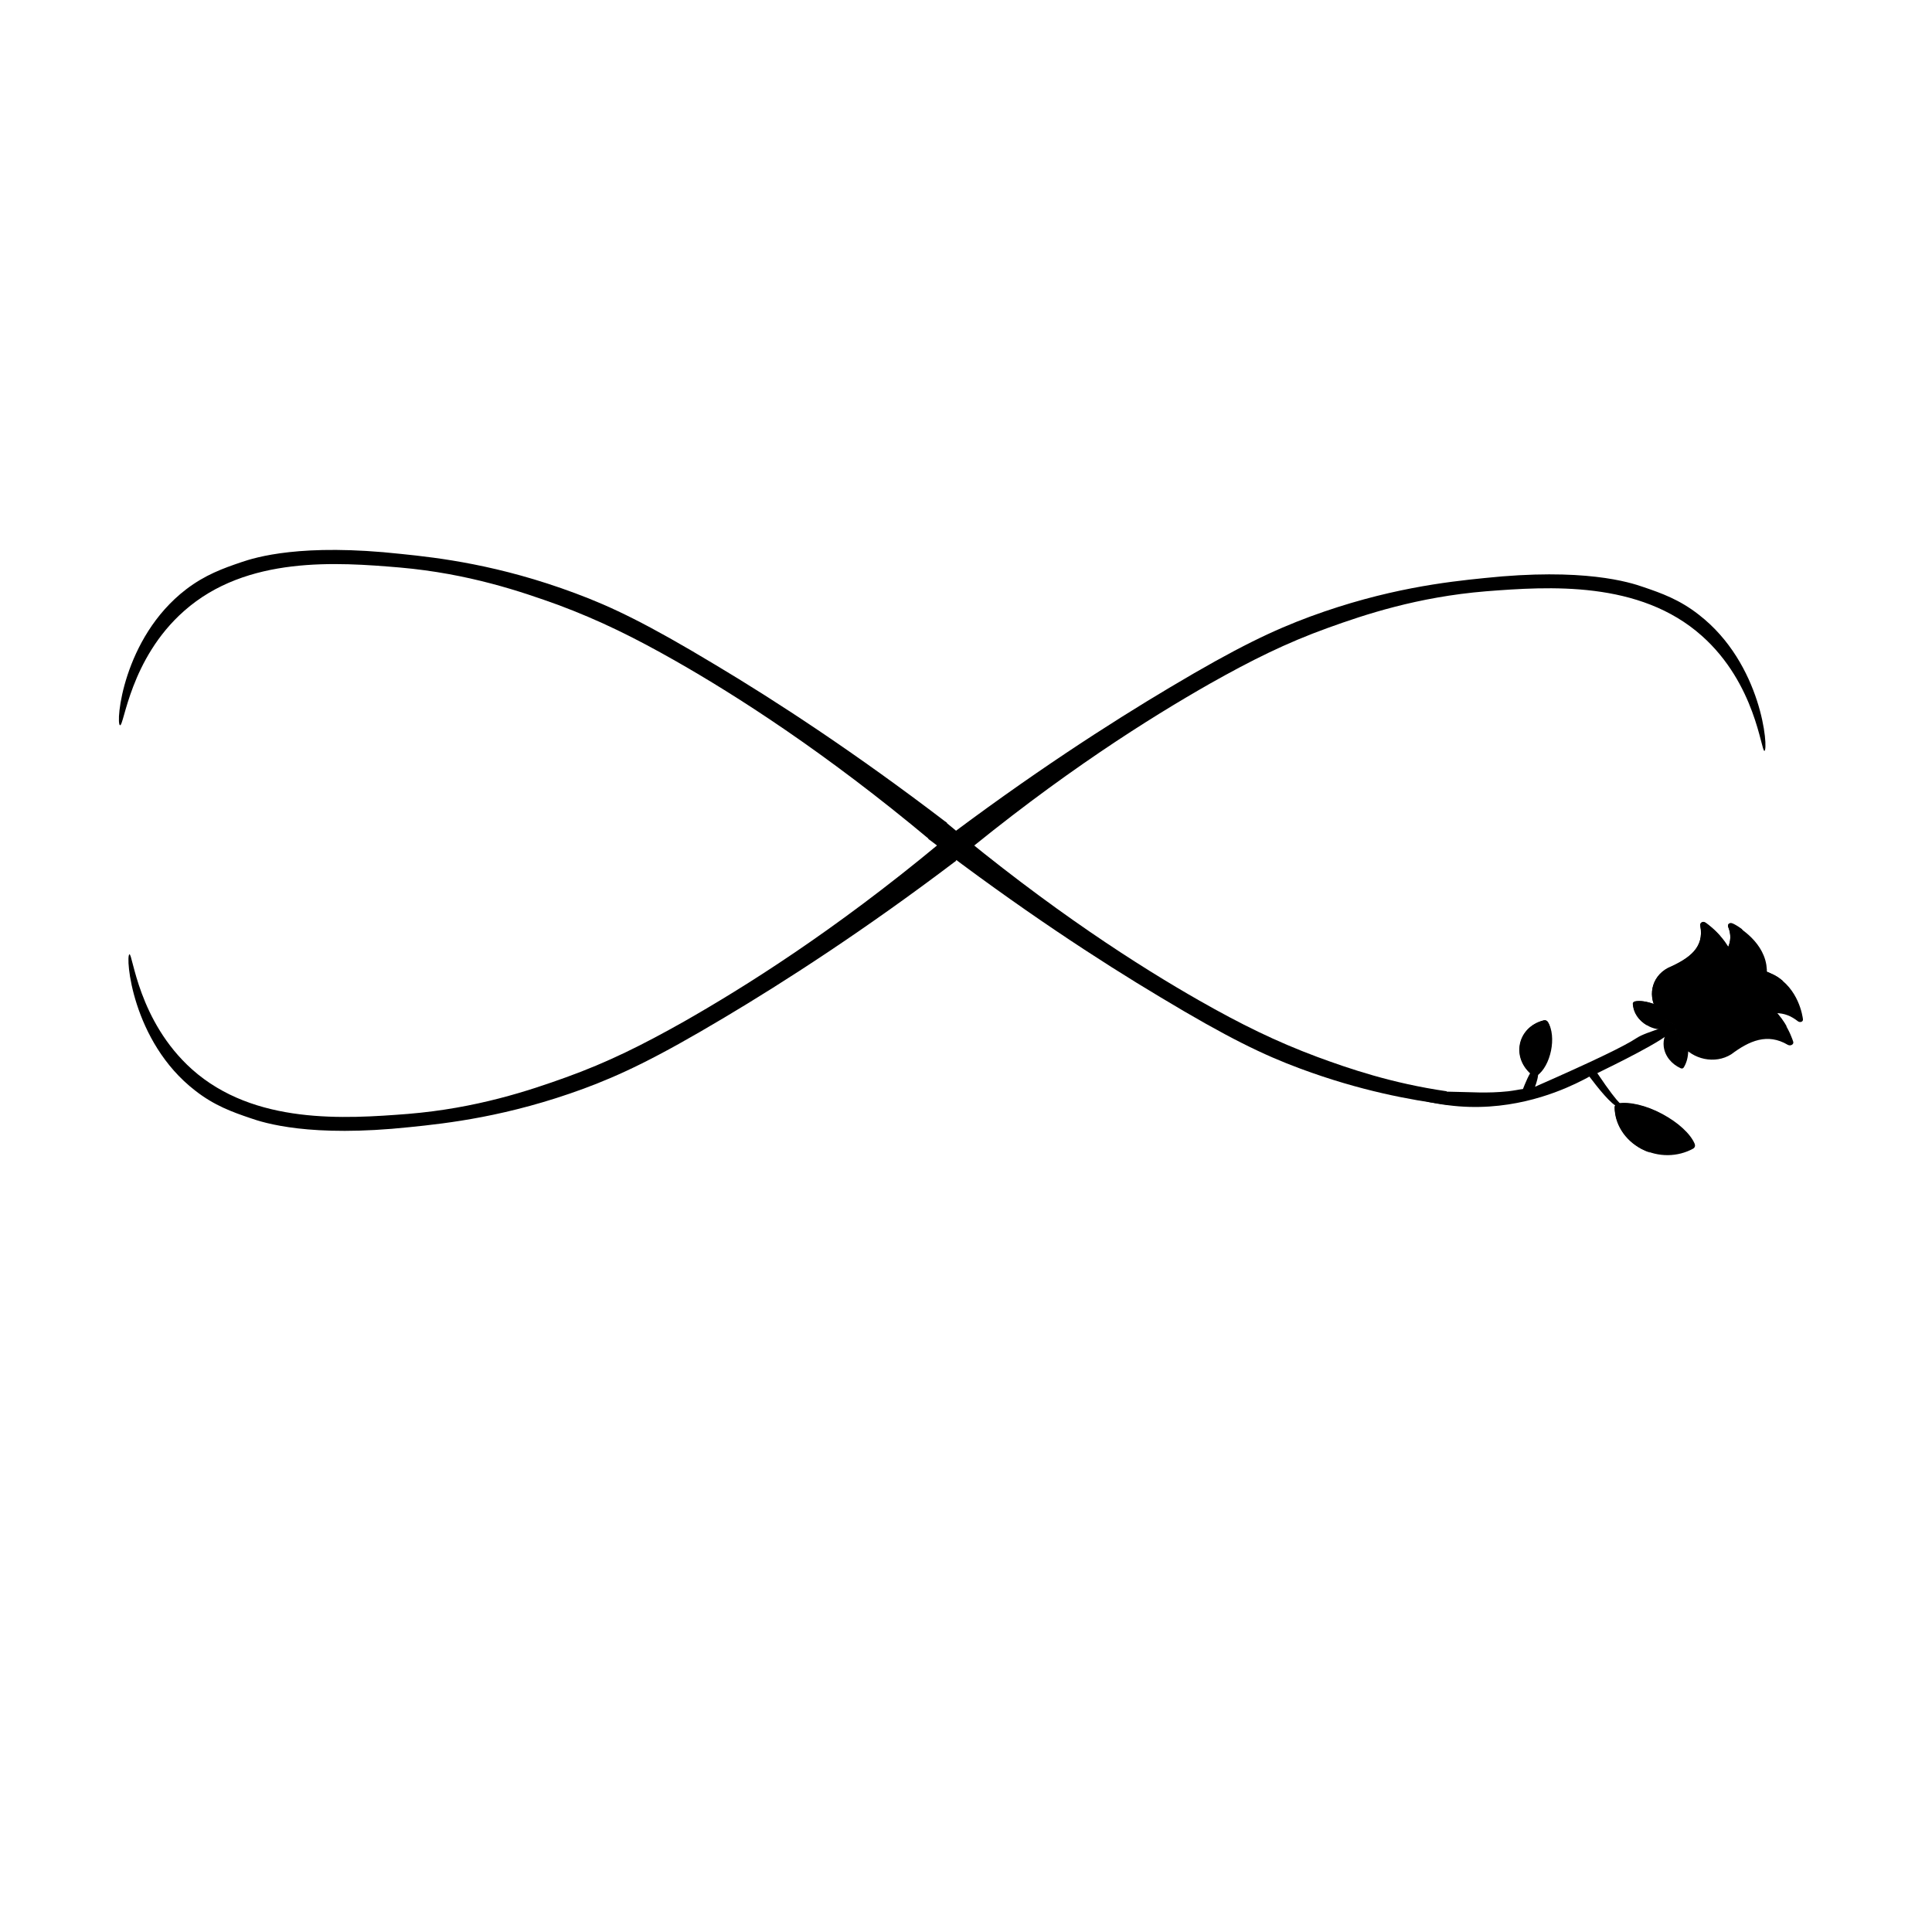
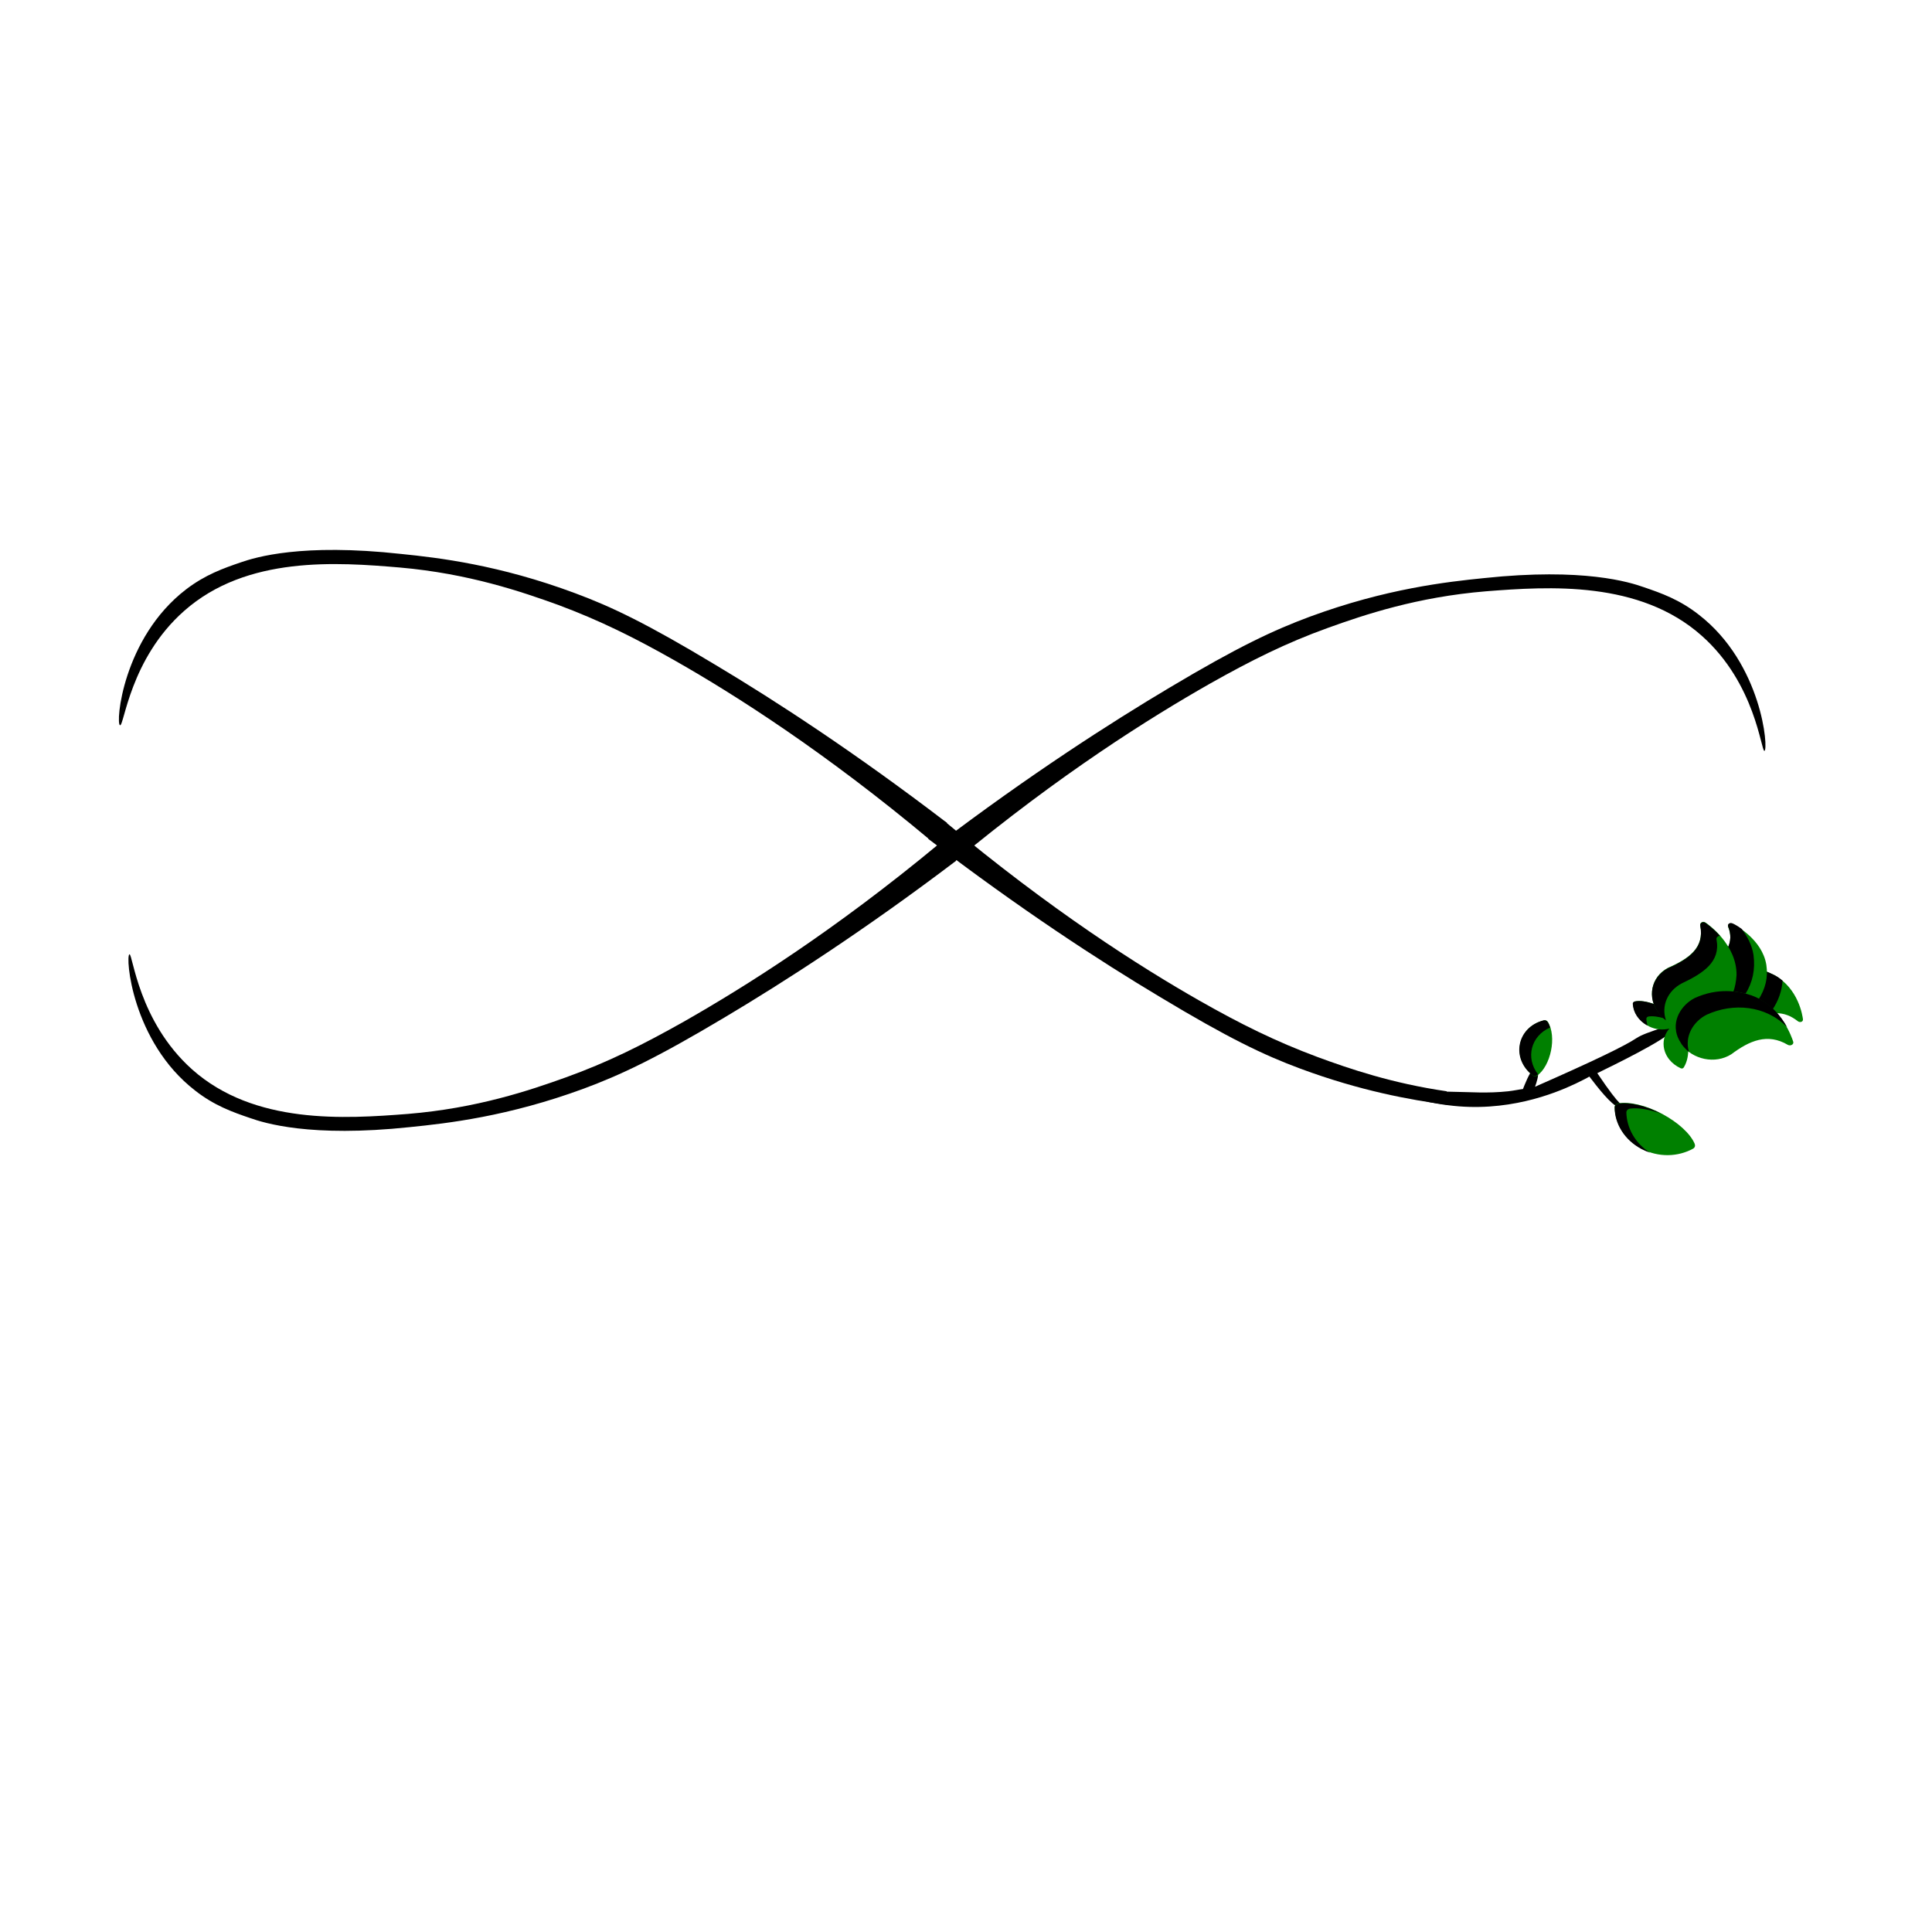
<svg xmlns="http://www.w3.org/2000/svg" version="1.1" id="Capa_1" x="0px" y="0px" viewBox="0 0 512 512" style="enable-background:new 0 0 512 512;" xml:space="preserve" width="512px" height="512px" class="hovered-paths">
  <g>
    <style type="text/css">
	.st0{fill:#000000;}
- 	.st1{fill:#000000;}
+ 	.st1{fill:green;}
	.st2{fill:#000000;}
- 	.st3{fill:#000000;}
+ 	.st3{fill:green;}
	.st4{fill:#000000;}
</style>
    <path class="st0 hovered-path active-path" d="M347.9,493.3" data-original="#000000" fill="#000000" />
    <path class="st0 hovered-path active-path" d="M627.2,461.6" data-original="#000000" fill="#000000" />
    <g>
      <g>
        <path class="st0 hovered-path active-path" d="M443.1,272c-0.3-0.4-1.4-0.1-1.8,0.1c-4.2,1.4-6.2,2.1-7.6,3c-3.1,2.1-12.1,6.4-26.9,12.9    c0.4-1.1,1-2.9,0.8-4.2c0-0.3-0.1-0.9-0.4-1c-0.3-0.1-0.7,0.2-0.8,0.4c-1.1,1-2.4,4.4-2.8,5.4c-0.9,0.1-2.2,0.4-3.9,0.6    c-5.7,0.6-9.6,0.2-16.1,0.1c-8.7-0.2-12.5-0.5-12.6,0c-0.1,0.7,6,2.8,12.8,3.6c15.4,2,28-3,33.7-5.7c1.6-0.8,2.9-1.4,3.7-1.9    c2.2,2.9,5.8,7.5,7.7,8.1c0.2,0.1,0.9,0.3,1.1,0.1c0.2-0.2-0.6-1-0.8-1.2c-0.9-0.9-2.6-3-5.9-7.9c4.3-2.1,18-8.8,19.5-11    C442.9,273.2,443.4,272.4,443.1,272z" data-original="#000000" fill="#000000" />
        <path class="st1 hovered-path active-path" d="M435,304.4c4.5,2.4,9.7,2.2,13.7,0c0.5-0.3,0.6-0.8,0.4-1.3c-1.1-2.6-4.3-5.6-8.6-7.9s-8.7-3.3-11.7-2.8    c-0.5,0.1-0.9,0.5-0.9,1C428,297.7,430.5,302,435,304.4z" data-original="#000000" fill="#000000" />
        <path class="st2 hovered-path active-path" d="M431,294.8c0-0.5,0.4-0.9,0.9-1c2.3-0.3,5.4,0.2,8.7,1.5c0,0-0.1,0-0.1,0c-4.3-2.3-8.7-3.3-11.7-2.8    c-0.5,0.1-0.9,0.5-0.9,1c0,4.3,2.6,8.6,7.1,11c0.8,0.4,1.5,0.7,2.3,1C433.3,303,431.1,298.9,431,294.8z" data-original="#000000" fill="#000000" />
        <path class="st1 hovered-path active-path" d="M447.4,278.3c-1.2-1-2.2-2.2-2.8-3.7c-0.4-1.1-0.6-2.1-0.5-3.1c-1.1-0.4-2.1-0.9-3-1.7    c-1.3-1.1-2.2-2.4-2.7-3.7c-1.9-0.7-3.8-1-5.1-0.7c-0.3,0.1-0.5,0.3-0.5,0.6c0.1,2.4,1.7,4.7,4.2,6c1.8,0.9,3.7,1,5.4,0.6    c-1.1,1.2-1.7,2.9-1.5,4.7c0.3,2.6,2.1,4.7,4.5,5.8c0.3,0.1,0.6,0.1,0.8-0.2C446.9,281.8,447.4,280.2,447.4,278.3z" data-original="#000000" fill="#000000" />
        <path class="st2 hovered-path active-path" d="M436.3,270c0-0.3,0.2-0.5,0.5-0.6c1.1-0.2,2.7,0,4.3,0.5c0,0-0.1,0-0.1-0.1c-1.3-1.1-2.2-2.4-2.7-3.7    c-1.9-0.7-3.8-1-5.1-0.7c-0.3,0.1-0.5,0.3-0.5,0.6c0.1,2.3,1.5,4.5,3.9,5.8C436.5,271.2,436.3,270.6,436.3,270z" data-original="#000000" fill="#000000" />
        <path class="st3 hovered-path active-path" d="M477.8,270.1c-0.1-0.8-1.1-8.1-7.6-11.7c-0.6-0.3-1.3-0.6-2-0.9l-0.2-0.1l0,0.2c0,2.6-0.8,4.9-2.3,7.1    l0.1,0.1c1.8,0.9,3.4,2.2,4.8,3.7l0,0l0.1,0c2.1,0,3.9,0.7,5.7,2.1C477,271.1,477.9,270.8,477.8,270.1z" data-original="#000000" fill="#000000" />
        <path class="st4 hovered-path active-path" d="M472.4,259.9c-0.7-0.6-1.4-1.1-2.2-1.5c-0.6-0.3-1.3-0.6-2-0.9l-0.2-0.1l0,0.2c0,2.6-0.8,4.9-2.3,7.1l0.1,0.1    c1.4,0.7,2.7,1.7,3.9,2.8C471.3,265.2,472.2,262.7,472.4,259.9z" data-original="#000000" fill="#000000" />
        <path class="st3 hovered-path active-path" d="M468.1,255.7c-1.1-6.8-8.2-10.5-9-10.9c-0.7-0.3-1.4,0.2-1.1,0.9c0.8,2,0.7,3.8-0.1,5.5l0,0.1l0,0.1    c1.4,2.4,2.1,4.8,2,7.1c-0.1,1.7-0.4,3.1-0.9,4.6l0.2,0c1.6,0.1,3.3,0.5,4.9,1.1c0.6,0.2,1.2,0.5,1.7,0.8l0.1,0.1    C467.9,262,468.6,259,468.1,255.7z" data-original="#000000" fill="#000000" />
        <path class="st4 hovered-path active-path" d="M462.5,263.5c2-3.2,2.7-6.6,2.2-10.4c-0.4-2.7-1.7-5-3.1-6.9c-1.2-0.9-2.2-1.4-2.5-1.5    c-0.7-0.3-1.4,0.2-1.1,0.9c0.8,2,0.7,3.8-0.1,5.5l0,0.1l0,0.1c1.4,2.4,2.1,4.8,2,7.1c-0.1,1.7-0.4,3.1-0.9,4.5    c0.1,0,0.1,0,0.2,0.1l0,0C460.3,263.1,461.4,263.3,462.5,263.5z" data-original="#000000" fill="#000000" />
        <path class="st3 hovered-path active-path" d="M449.2,264.8c3.2-1.5,6.6-2.1,10-1.8l0.1,0c0.5-1.4,0.8-2.9,0.9-4.6c0.1-7.9-7.3-13.3-8.2-13.9    c-0.7-0.5-1.6,0-1.4,0.8c1.1,5.8-2.9,8.7-8.6,11.2l0,0c-4.5,2.4-5.5,7.8-2.5,11.8c0.4,0.6,1,1.2,1.6,1.7c0.9,0.7,1.9,1.3,3.1,1.7    l0.2,0.1l0-0.2C444.5,268.9,446.5,266.2,449.2,264.8z" data-original="#000000" fill="#000000" />
        <path class="st4 hovered-path active-path" d="M445.7,260.6L445.7,260.6c5.7-2.7,10.3-5.7,9.2-11.6c-0.1-0.4,0.1-0.7,0.5-0.9c0.1-0.1,0.3-0.1,0.4-0.1    c-1.7-1.9-3.4-3.1-3.8-3.4c-0.7-0.5-1.6,0-1.4,0.8c1.1,5.8-2.9,8.7-8.6,11.2l0,0c-4.5,2.4-5.5,7.8-2.5,11.8c0.4,0.6,1,1.2,1.6,1.7    c0.1,0.1,0.3,0.2,0.4,0.3C440.2,266.6,441.9,262.6,445.7,260.6z" data-original="#000000" fill="#000000" />
        <path class="st3 hovered-path active-path" d="M475.2,276c-0.3-0.9-2.9-9.1-11.1-12.2c-3.5-1.2-9-2.1-15.1,0.7c-3.5,1.8-6.2,6-4.5,10.3    c0.3,0.7,0.7,1.4,1.1,2c3,4,8.9,5.3,13.2,2.6l0,0c4.8-3.6,9.6-5.7,15-2.5C474.6,277.3,475.5,276.7,475.2,276z" data-original="#000000" fill="#000000" />
        <path class="st4 hovered-path active-path" d="M452.3,268.9c7-3.2,15.6-2.5,21.3,3.3c-1.6-2.9-4.5-6.6-9.4-8.4c-3.5-1.2-9-2.1-15.1,0.7    c-3.5,1.8-6.2,6-4.5,10.3c0.3,0.7,0.7,1.4,1.1,2c0.5,0.7,1.2,1.4,1.9,2C446.3,274.5,448.9,270.6,452.3,268.9z" data-original="#000000" fill="#000000" />
        <g>
          <path class="st1 hovered-path active-path" d="M409.2,270.4c0.4-0.1,0.8,0.1,1,0.4c2.4,3.9,0.8,11.7-2.9,14.3c-0.3,0.2-0.7,0.2-1,0     C400.4,280.5,402.1,272.1,409.2,270.4z" data-original="#000000" fill="#000000" />
          <g>
            <path class="st2 hovered-path active-path" d="M410.8,272.3c-0.2-0.6-0.4-1.1-0.7-1.5c-0.2-0.3-0.6-0.5-1-0.4c-7.1,1.8-8.8,10.1-2.9,14.6      c0.3,0.2,0.7,0.3,1,0c0.1-0.1,0.2-0.2,0.4-0.3C404.2,280.4,405.7,274.5,410.8,272.3z" data-original="#000000" fill="#000000" />
          </g>
        </g>
      </g>
      <g>
        <path class="st0 hovered-path active-path" d="M48.8,161.9c16.6-14.7,40.6-12.9,57.2-11.5c18.2,1.6,32.2,6.4,41.9,9.9c11,4.1,20.3,8.7,31.2,14.9    c15.8,9,39.4,24,67.5,47.5c1.4-1.6,2.8-3.2,4.4-4.6c-24.3-18.6-45.5-32.4-61.4-41.9c-18.1-10.9-27.5-15.4-37.2-19    c-20.1-7.5-36.2-9.4-46.1-10.4c-26.4-2.9-38.6,0.9-42.4,2.2c-4.7,1.6-9.5,3.3-14.6,7.2c-16.8,12.9-18.7,35.6-17.5,36    C32.9,192.5,34.4,174.6,48.8,161.9z" data-original="#000000" fill="#000000" />
        <path class="st0 hovered-path active-path" d="M383.4,291.3c-0.1-0.7-0.1-1.4,0-2.1c-14.5-2.1-25.9-6-34.3-9.1c-11-4.1-20.3-8.7-31.2-14.9    c-15.8-9-39.4-24-67.5-47.5c-1.4,1.6-2.8,3.2-4.4,4.6c24.3,18.6,45.5,32.4,61.4,41.9c18.1,10.9,27.5,15.4,37.2,19    c15.9,5.9,29.2,8.3,39,9.6C383.6,292.4,383.5,291.9,383.4,291.3z" data-original="#000000" fill="#000000" />
        <path class="st0 hovered-path active-path" d="M50.9,283.4c16.5,14.7,40.5,13.1,57.2,11.8c18.2-1.5,32.2-6.2,41.9-9.7c11.1-4,20.3-8.6,31.3-14.8    c15.8-9,39.5-23.8,67.7-47.2c1.4,1.6,2.8,3.2,4.4,4.6c-24.4,18.5-45.7,32.2-61.5,41.6c-18.1,10.8-27.5,15.2-37.2,18.8    c-20.1,7.4-36.2,9.2-46.1,10.2c-26.4,2.8-38.6-1.1-42.3-2.4c-4.7-1.6-9.5-3.3-14.6-7.3c-16.8-13-18.5-35.7-17.4-36.1    C35.2,252.7,36.6,270.6,50.9,283.4z" data-original="#000000" fill="#000000" />
        <path class="st0 hovered-path active-path" d="M451,168.5c-16.5-14.7-40.5-13.1-57.2-11.8c-18.2,1.5-32.2,6.2-41.9,9.7c-11.1,4-20.3,8.6-31.3,14.8    c-15.8,9-39.5,23.8-67.7,47.2c-1.4-1.6-2.8-3.2-4.4-4.6c24.4-18.5,45.7-32.2,61.5-41.6c18.1-10.8,27.5-15.2,37.2-18.8    c20.1-7.4,36.2-9.2,46.1-10.2c26.4-2.8,38.6,1.1,42.3,2.4c4.7,1.6,9.5,3.3,14.6,7.3c16.8,13,18.5,35.7,17.4,36.1    C466.7,199.2,465.3,181.2,451,168.5z" data-original="#000000" fill="#000000" />
      </g>
    </g>
  </g>
</svg>
